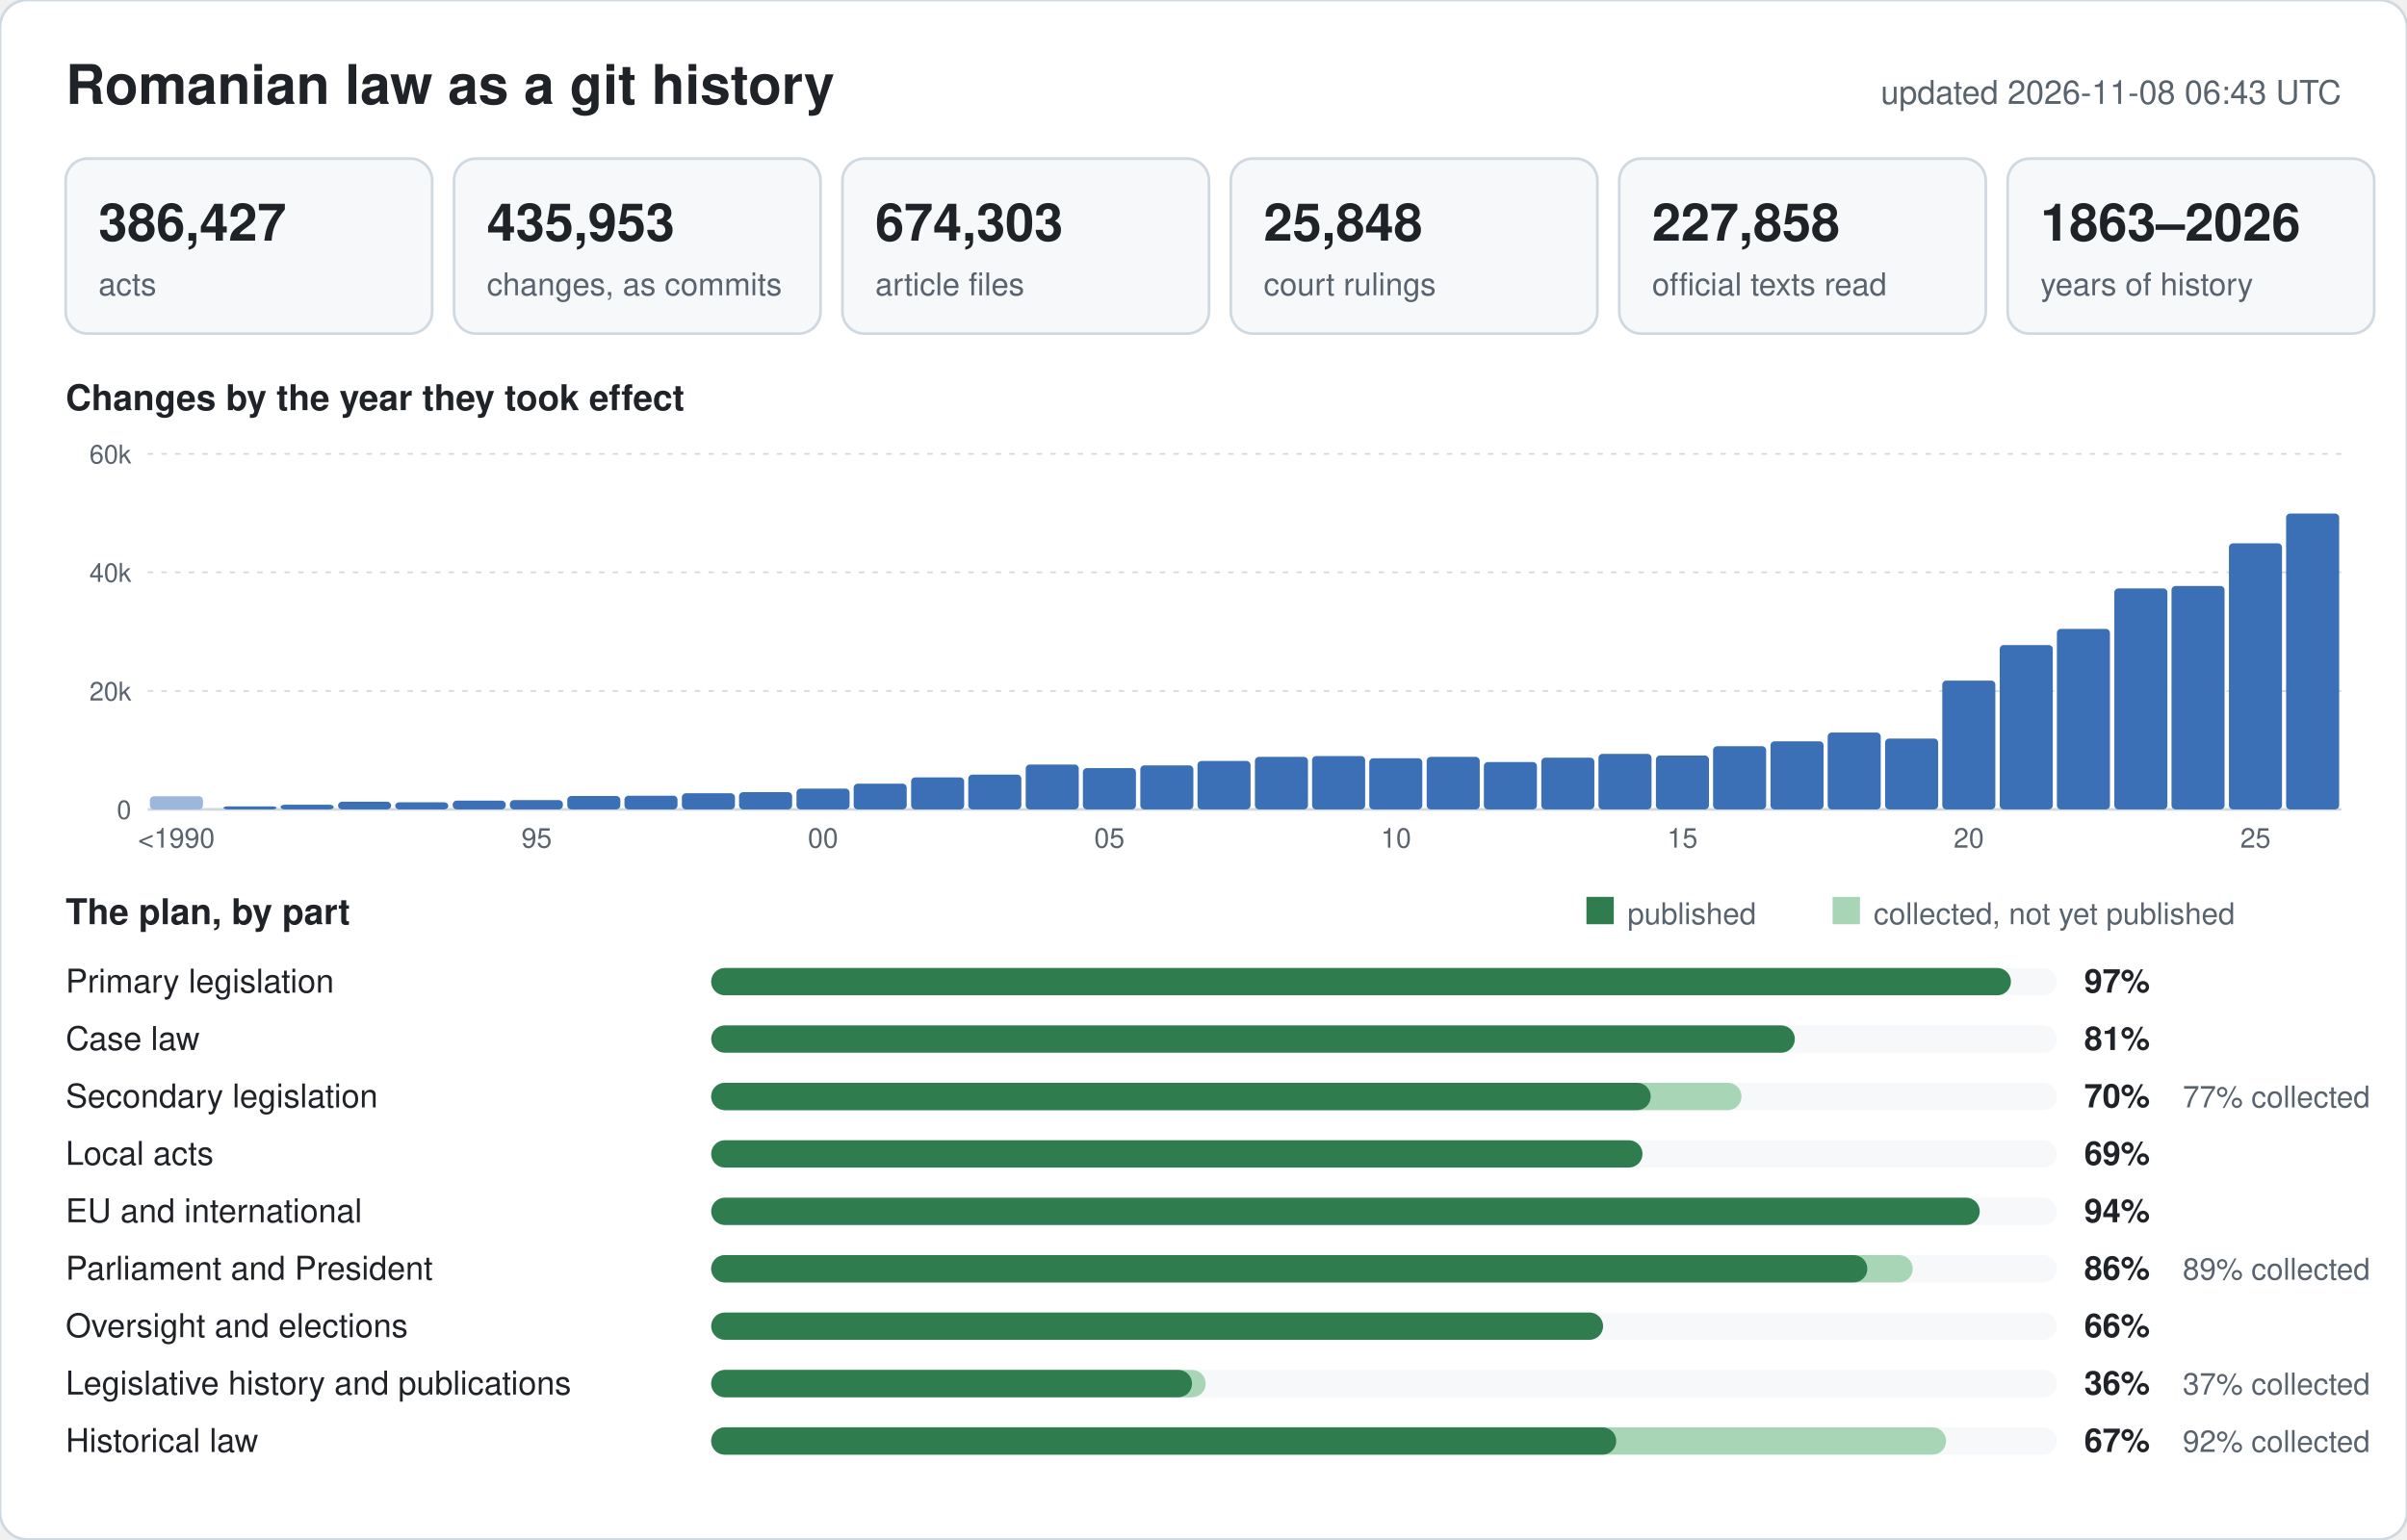
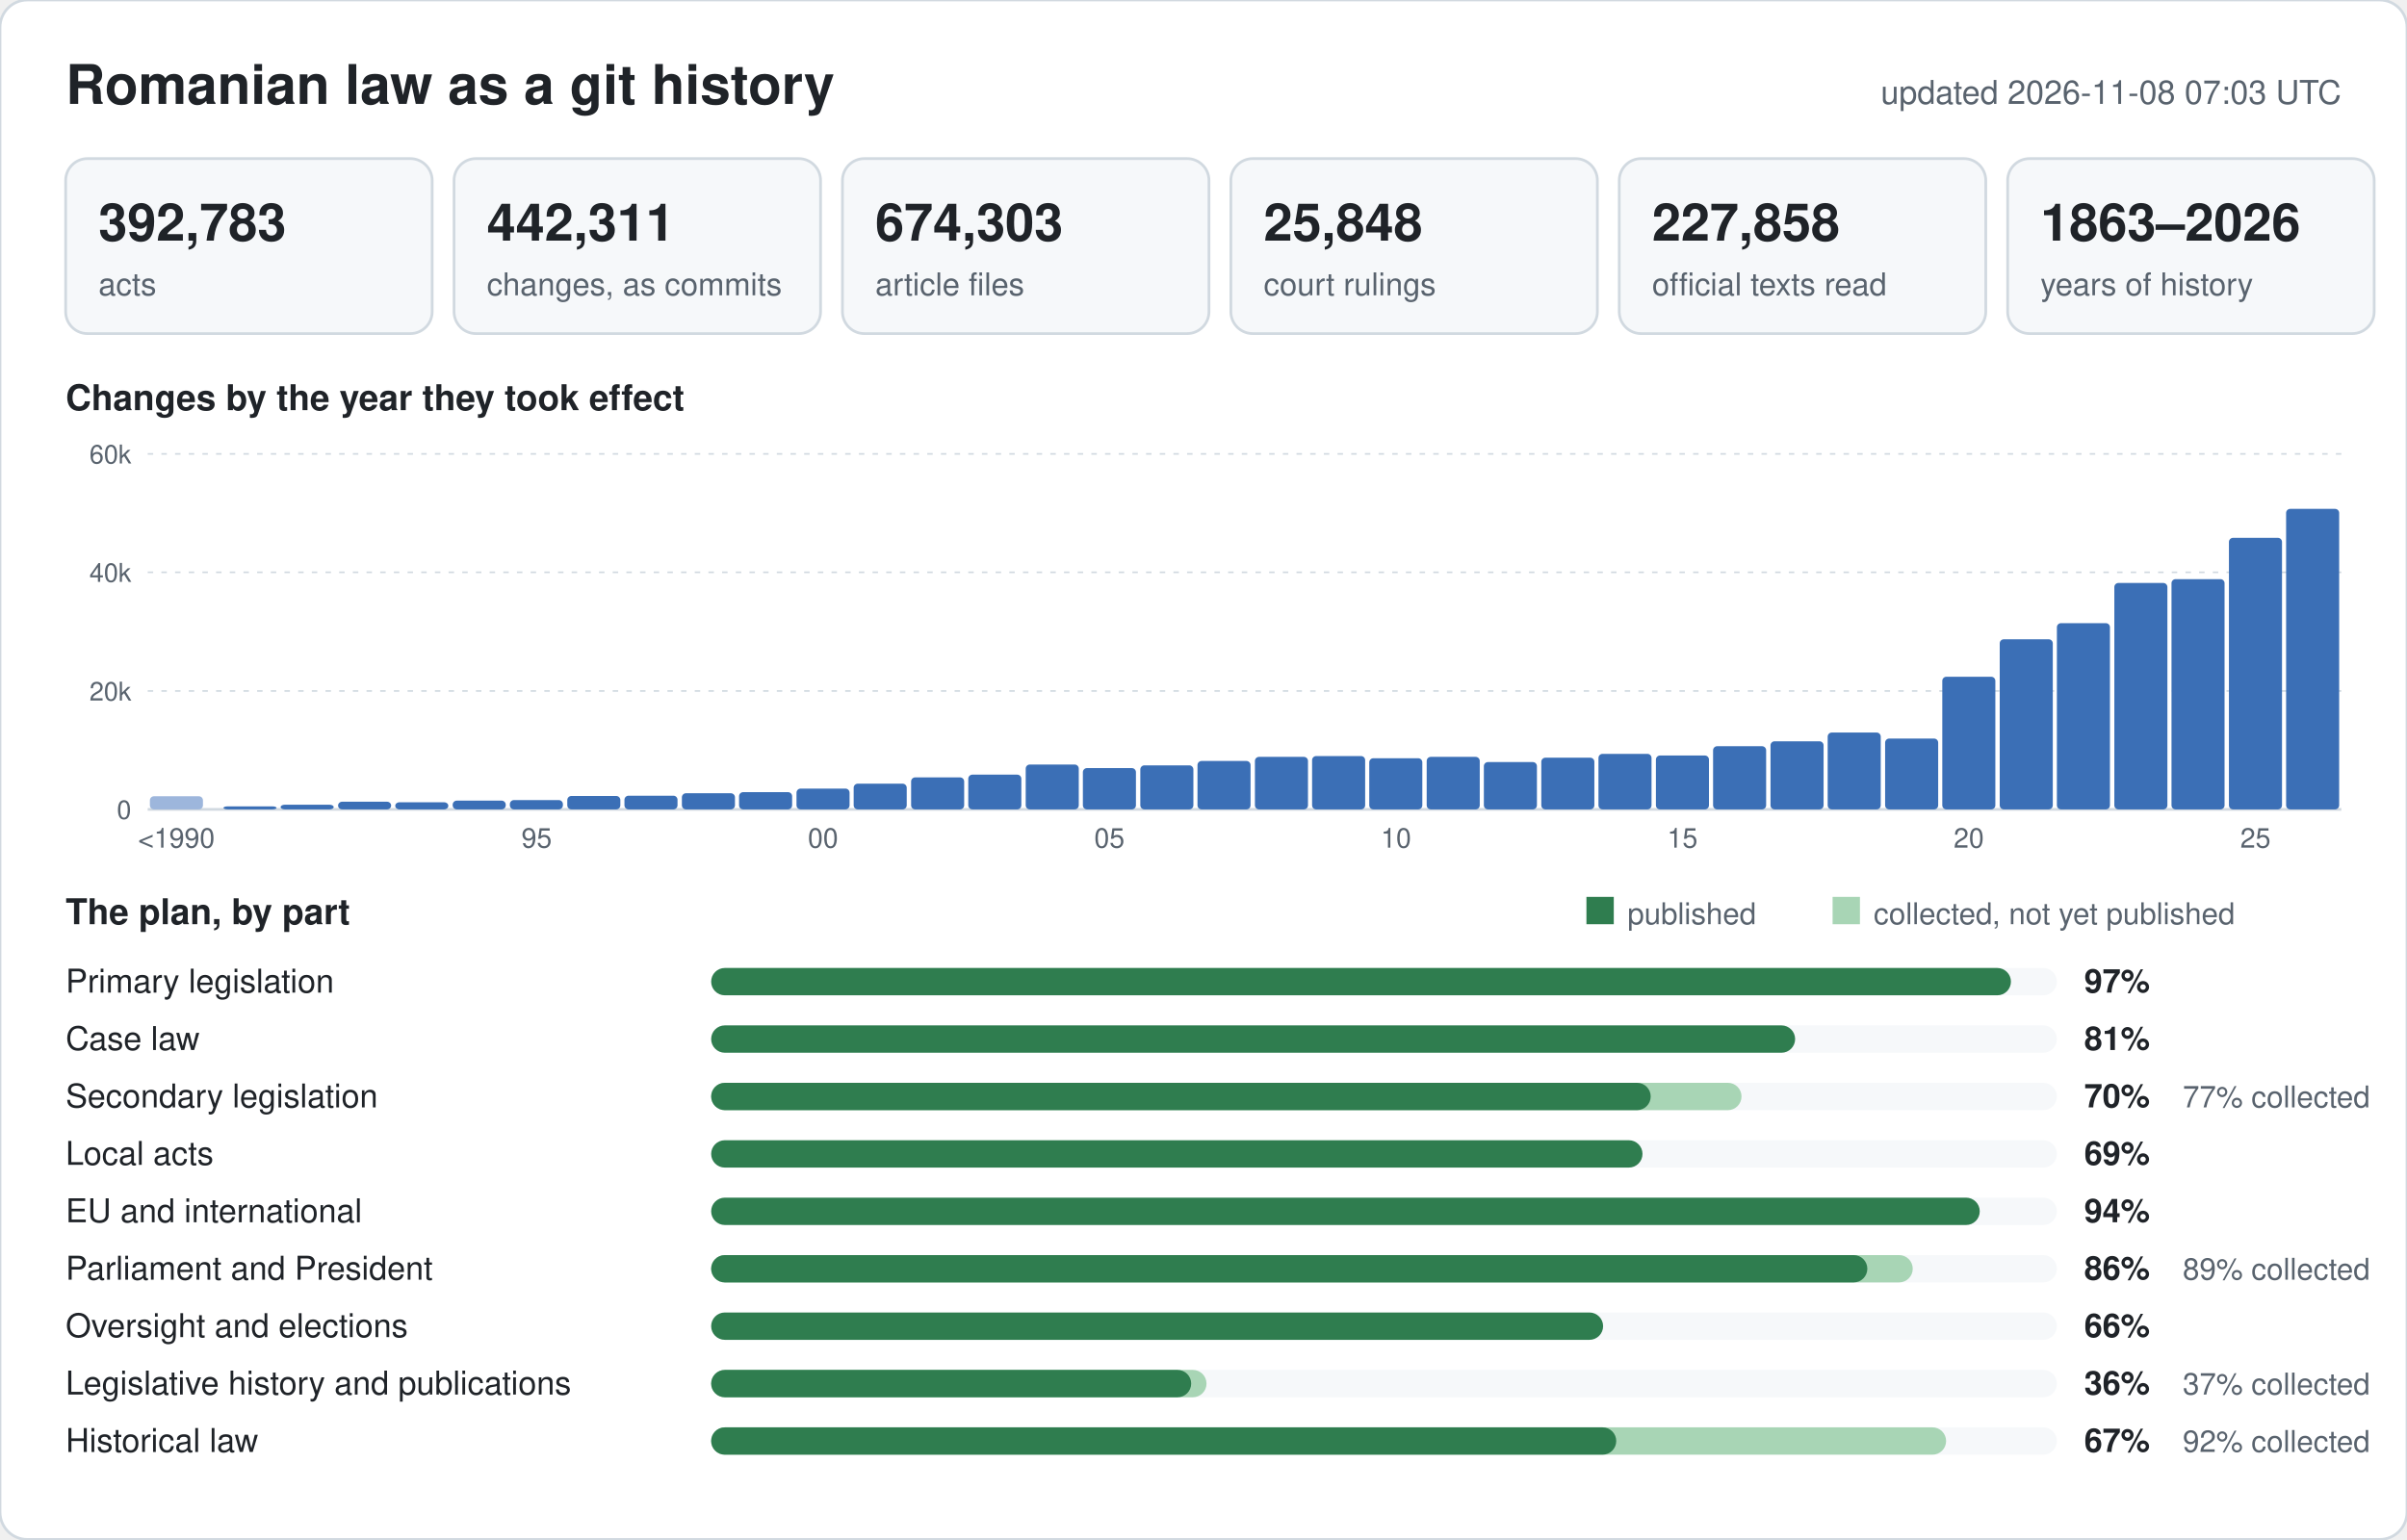
<svg xmlns="http://www.w3.org/2000/svg" width="880" height="563" viewBox="0 0 880 563" font-family="-apple-system,BlinkMacSystemFont,Segoe UI,Helvetica,Arial,sans-serif">
  <rect width="880" height="563" rx="10" fill="#ffffff" stroke="#d1d9e0" />
  <text x="24" y="38" font-size="20" font-weight="600" fill="#1f2328">Romanian law as a git history</text>
-   <text x="856" y="38" font-size="12" text-anchor="end" fill="#59636e">updated 2026-11-08 06:43 UTC</text>
+   <text x="856" y="38" font-size="12" text-anchor="end" fill="#59636e">updated 2026-11-08 07:03 UTC</text>
  <rect x="24" y="58" width="134" height="64" rx="8" fill="#f6f8fa" stroke="#d1d9e0" />
-   <text x="36" y="88" font-size="19" font-weight="600" fill="#1f2328">386,427</text>
+   <text x="36" y="88" font-size="19" font-weight="600" fill="#1f2328">392,783</text>
  <text x="36" y="108" font-size="11.5" fill="#59636e">acts</text>
  <rect x="166" y="58" width="134" height="64" rx="8" fill="#f6f8fa" stroke="#d1d9e0" />
-   <text x="178" y="88" font-size="19" font-weight="600" fill="#1f2328">435,953</text>
+   <text x="178" y="88" font-size="19" font-weight="600" fill="#1f2328">442,311</text>
  <text x="178" y="108" font-size="11.5" fill="#59636e">changes, as commits</text>
  <rect x="308" y="58" width="134" height="64" rx="8" fill="#f6f8fa" stroke="#d1d9e0" />
  <text x="320" y="88" font-size="19" font-weight="600" fill="#1f2328">674,303</text>
  <text x="320" y="108" font-size="11.5" fill="#59636e">article files</text>
  <rect x="450" y="58" width="134" height="64" rx="8" fill="#f6f8fa" stroke="#d1d9e0" />
  <text x="462" y="88" font-size="19" font-weight="600" fill="#1f2328">25,848</text>
  <text x="462" y="108" font-size="11.5" fill="#59636e">court rulings</text>
  <rect x="592" y="58" width="134" height="64" rx="8" fill="#f6f8fa" stroke="#d1d9e0" />
  <text x="604" y="88" font-size="19" font-weight="600" fill="#1f2328">227,858</text>
  <text x="604" y="108" font-size="11.5" fill="#59636e">official texts read</text>
  <rect x="734" y="58" width="134" height="64" rx="8" fill="#f6f8fa" stroke="#d1d9e0" />
  <text x="746" y="88" font-size="19" font-weight="600" fill="#1f2328">1863–2026</text>
  <text x="746" y="108" font-size="11.5" fill="#59636e">years of history</text>
  <text x="24" y="150" font-size="13" font-weight="600" fill="#1f2328">Changes by the year they took effect</text>
  <line x1="54" y1="296.0" x2="856" y2="296.0" stroke="#d1d9e0" stroke-width="1" />
  <text x="48" y="299.5" font-size="9.5" text-anchor="end" fill="#59636e">0</text>
  <line x1="54" y1="252.7" x2="856" y2="252.7" stroke="#d1d9e0" stroke-width="0.6" stroke-dasharray="2 3" />
  <text x="48" y="256.2" font-size="9.5" text-anchor="end" fill="#59636e">20k</text>
  <line x1="54" y1="209.3" x2="856" y2="209.3" stroke="#d1d9e0" stroke-width="0.6" stroke-dasharray="2 3" />
  <text x="48" y="212.8" font-size="9.5" text-anchor="end" fill="#59636e">40k</text>
  <line x1="54" y1="166.0" x2="856" y2="166.0" stroke="#d1d9e0" stroke-width="0.6" stroke-dasharray="2 3" />
  <text x="48" y="169.5" font-size="9.5" text-anchor="end" fill="#59636e">60k</text>
  <rect x="54.8" y="291.2" width="19.4" height="4.8" rx="1.5" fill="#9db6dc" />
  <text x="64.5" y="310" font-size="10" text-anchor="middle" fill="#59636e">&lt;1990</text>
  <rect x="81.7" y="294.9" width="19.4" height="1.1" rx="1.5" fill="#3b6fb6" />
  <rect x="102.6" y="294.3" width="19.4" height="1.7" rx="1.5" fill="#3b6fb6" />
  <rect x="123.6" y="293.2" width="19.4" height="2.8" rx="1.5" fill="#3b6fb6" />
  <rect x="144.5" y="293.4" width="19.4" height="2.6" rx="1.5" fill="#3b6fb6" />
  <rect x="165.5" y="292.8" width="19.4" height="3.2" rx="1.5" fill="#3b6fb6" />
  <rect x="186.4" y="292.6" width="19.4" height="3.4" rx="1.5" fill="#3b6fb6" />
  <text x="196.2" y="310" font-size="10" text-anchor="middle" fill="#59636e">95</text>
  <rect x="207.4" y="291.1" width="19.4" height="4.9" rx="1.5" fill="#3b6fb6" />
  <rect x="228.3" y="291.0" width="19.4" height="5.0" rx="1.5" fill="#3b6fb6" />
  <rect x="249.3" y="290.1" width="19.4" height="5.9" rx="1.5" fill="#3b6fb6" />
  <rect x="270.2" y="289.7" width="19.4" height="6.3" rx="1.5" fill="#3b6fb6" />
  <rect x="291.2" y="288.4" width="19.4" height="7.6" rx="1.5" fill="#3b6fb6" />
  <text x="300.9" y="310" font-size="10" text-anchor="middle" fill="#59636e">00</text>
  <rect x="312.1" y="286.6" width="19.4" height="9.4" rx="1.5" fill="#3b6fb6" />
  <rect x="333.1" y="284.3" width="19.4" height="11.7" rx="1.5" fill="#3b6fb6" />
  <rect x="354.0" y="283.3" width="19.4" height="12.7" rx="1.5" fill="#3b6fb6" />
  <rect x="375.0" y="279.6" width="19.4" height="16.4" rx="1.5" fill="#3b6fb6" />
  <rect x="395.9" y="280.9" width="19.4" height="15.1" rx="1.5" fill="#3b6fb6" />
  <text x="405.6" y="310" font-size="10" text-anchor="middle" fill="#59636e">05</text>
  <rect x="416.9" y="279.9" width="19.4" height="16.1" rx="1.5" fill="#3b6fb6" />
  <rect x="437.8" y="278.3" width="19.4" height="17.7" rx="1.5" fill="#3b6fb6" />
  <rect x="458.8" y="276.8" width="19.4" height="19.2" rx="1.5" fill="#3b6fb6" />
  <rect x="479.7" y="276.5" width="19.4" height="19.5" rx="1.5" fill="#3b6fb6" />
  <rect x="500.6" y="277.3" width="19.4" height="18.7" rx="1.5" fill="#3b6fb6" />
  <text x="510.4" y="310" font-size="10" text-anchor="middle" fill="#59636e">10</text>
  <rect x="521.6" y="276.8" width="19.4" height="19.2" rx="1.5" fill="#3b6fb6" />
  <rect x="542.5" y="278.7" width="19.4" height="17.3" rx="1.5" fill="#3b6fb6" />
  <rect x="563.5" y="277.1" width="19.4" height="18.9" rx="1.5" fill="#3b6fb6" />
  <rect x="584.4" y="275.7" width="19.4" height="20.3" rx="1.5" fill="#3b6fb6" />
  <rect x="605.4" y="276.3" width="19.4" height="19.7" rx="1.5" fill="#3b6fb6" />
  <text x="615.1" y="310" font-size="10" text-anchor="middle" fill="#59636e">15</text>
  <rect x="626.3" y="272.9" width="19.4" height="23.1" rx="1.5" fill="#3b6fb6" />
  <rect x="647.3" y="271.1" width="19.4" height="24.9" rx="1.5" fill="#3b6fb6" />
  <rect x="668.2" y="267.9" width="19.4" height="28.1" rx="1.5" fill="#3b6fb6" />
  <rect x="689.2" y="270.1" width="19.4" height="25.9" rx="1.5" fill="#3b6fb6" />
-   <rect x="710.1" y="248.9" width="19.4" height="47.1" rx="1.5" fill="#3b6fb6" />
+   <rect x="710.1" y="247.5" width="19.4" height="48.5" rx="1.5" fill="#3b6fb6" />
  <text x="719.8" y="310" font-size="10" text-anchor="middle" fill="#59636e">20</text>
-   <rect x="731.1" y="235.9" width="19.4" height="60.1" rx="1.5" fill="#3b6fb6" />
-   <rect x="752.0" y="230.0" width="19.4" height="66.0" rx="1.5" fill="#3b6fb6" />
-   <rect x="773.0" y="215.2" width="19.4" height="80.8" rx="1.5" fill="#3b6fb6" />
-   <rect x="793.9" y="214.3" width="19.4" height="81.7" rx="1.5" fill="#3b6fb6" />
-   <rect x="814.9" y="198.7" width="19.4" height="97.3" rx="1.5" fill="#3b6fb6" />
+   <rect x="731.1" y="233.8" width="19.4" height="62.2" rx="1.5" fill="#3b6fb6" />
+   <rect x="752.0" y="227.9" width="19.4" height="68.1" rx="1.5" fill="#3b6fb6" />
+   <rect x="773.0" y="213.2" width="19.4" height="82.8" rx="1.5" fill="#3b6fb6" />
+   <rect x="793.9" y="211.8" width="19.4" height="84.2" rx="1.5" fill="#3b6fb6" />
+   <rect x="814.9" y="196.7" width="19.4" height="99.3" rx="1.5" fill="#3b6fb6" />
  <text x="824.6" y="310" font-size="10" text-anchor="middle" fill="#59636e">25</text>
-   <rect x="835.8" y="187.8" width="19.4" height="108.2" rx="1.5" fill="#3b6fb6" />
+   <rect x="835.8" y="186.1" width="19.4" height="109.9" rx="1.5" fill="#3b6fb6" />
  <text x="24" y="338" font-size="13" font-weight="600" fill="#1f2328">The plan, by part</text>
  <rect x="580" y="328" width="10" height="10" fill="#2f7d4f" />
  <text x="595" y="338" font-size="11" fill="#59636e">published</text>
  <rect x="670" y="328" width="10" height="10" fill="#a8d5b5" />
  <text x="685" y="338" font-size="11" fill="#59636e">collected, not yet published</text>
  <text x="24" y="363" font-size="12" fill="#1f2328">Primary legislation</text>
  <rect x="260" y="354" width="492" height="10" rx="5" fill="#f6f8fa" />
  <rect x="260" y="354" width="475.2" height="10" rx="5" fill="#2f7d4f" />
  <text x="762" y="363" font-size="12" font-weight="600" fill="#1f2328">97%</text>
  <text x="24" y="384" font-size="12" fill="#1f2328">Case law</text>
  <rect x="260" y="375" width="492" height="10" rx="5" fill="#f6f8fa" />
-   <rect x="260" y="375" width="396.2" height="10" rx="5" fill="#2f7d4f" />
+   <rect x="260" y="375" width="396.3" height="10" rx="5" fill="#2f7d4f" />
  <text x="762" y="384" font-size="12" font-weight="600" fill="#1f2328">81%</text>
  <text x="24" y="405" font-size="12" fill="#1f2328">Secondary legislation</text>
  <rect x="260" y="396" width="492" height="10" rx="5" fill="#f6f8fa" />
  <rect x="260" y="396" width="376.7" height="10" rx="5" fill="#a8d5b5" />
  <rect x="260" y="396" width="343.5" height="10" rx="5" fill="#2f7d4f" />
  <text x="762" y="405" font-size="12" font-weight="600" fill="#1f2328">70%</text>
  <text x="798" y="405" font-size="11" fill="#59636e">77% collected</text>
  <text x="24" y="426" font-size="12" fill="#1f2328">Local acts</text>
  <rect x="260" y="417" width="492" height="10" rx="5" fill="#f6f8fa" />
  <rect x="260" y="417" width="340.5" height="10" rx="5" fill="#2f7d4f" />
  <text x="762" y="426" font-size="12" font-weight="600" fill="#1f2328">69%</text>
  <text x="24" y="447" font-size="12" fill="#1f2328">EU and international</text>
  <rect x="260" y="438" width="492" height="10" rx="5" fill="#f6f8fa" />
  <rect x="260" y="438" width="463.8" height="10" rx="5" fill="#2f7d4f" />
  <text x="762" y="447" font-size="12" font-weight="600" fill="#1f2328">94%</text>
  <text x="24" y="468" font-size="12" fill="#1f2328">Parliament and President</text>
  <rect x="260" y="459" width="492" height="10" rx="5" fill="#f6f8fa" />
  <rect x="260" y="459" width="439.3" height="10" rx="5" fill="#a8d5b5" />
  <rect x="260" y="459" width="422.7" height="10" rx="5" fill="#2f7d4f" />
  <text x="762" y="468" font-size="12" font-weight="600" fill="#1f2328">86%</text>
  <text x="798" y="468" font-size="11" fill="#59636e">89% collected</text>
  <text x="24" y="489" font-size="12" fill="#1f2328">Oversight and elections</text>
  <rect x="260" y="480" width="492" height="10" rx="5" fill="#f6f8fa" />
  <rect x="260" y="480" width="326.1" height="10" rx="5" fill="#2f7d4f" />
  <text x="762" y="489" font-size="12" font-weight="600" fill="#1f2328">66%</text>
  <text x="24" y="510" font-size="12" fill="#1f2328">Legislative history and publications</text>
  <rect x="260" y="501" width="492" height="10" rx="5" fill="#f6f8fa" />
-   <rect x="260" y="501" width="180.8" height="10" rx="5" fill="#a8d5b5" />
-   <rect x="260" y="501" width="175.8" height="10" rx="5" fill="#2f7d4f" />
+   <rect x="260" y="501" width="181.1" height="10" rx="5" fill="#a8d5b5" />
+   <rect x="260" y="501" width="175.5" height="10" rx="5" fill="#2f7d4f" />
  <text x="762" y="510" font-size="12" font-weight="600" fill="#1f2328">36%</text>
  <text x="798" y="510" font-size="11" fill="#59636e">37% collected</text>
  <text x="24" y="531" font-size="12" fill="#1f2328">Historical law</text>
  <rect x="260" y="522" width="492" height="10" rx="5" fill="#f6f8fa" />
  <rect x="260" y="522" width="451.5" height="10" rx="5" fill="#a8d5b5" />
  <rect x="260" y="522" width="330.9" height="10" rx="5" fill="#2f7d4f" />
  <text x="762" y="531" font-size="12" font-weight="600" fill="#1f2328">67%</text>
  <text x="798" y="531" font-size="11" fill="#59636e">92% collected</text>
</svg>
